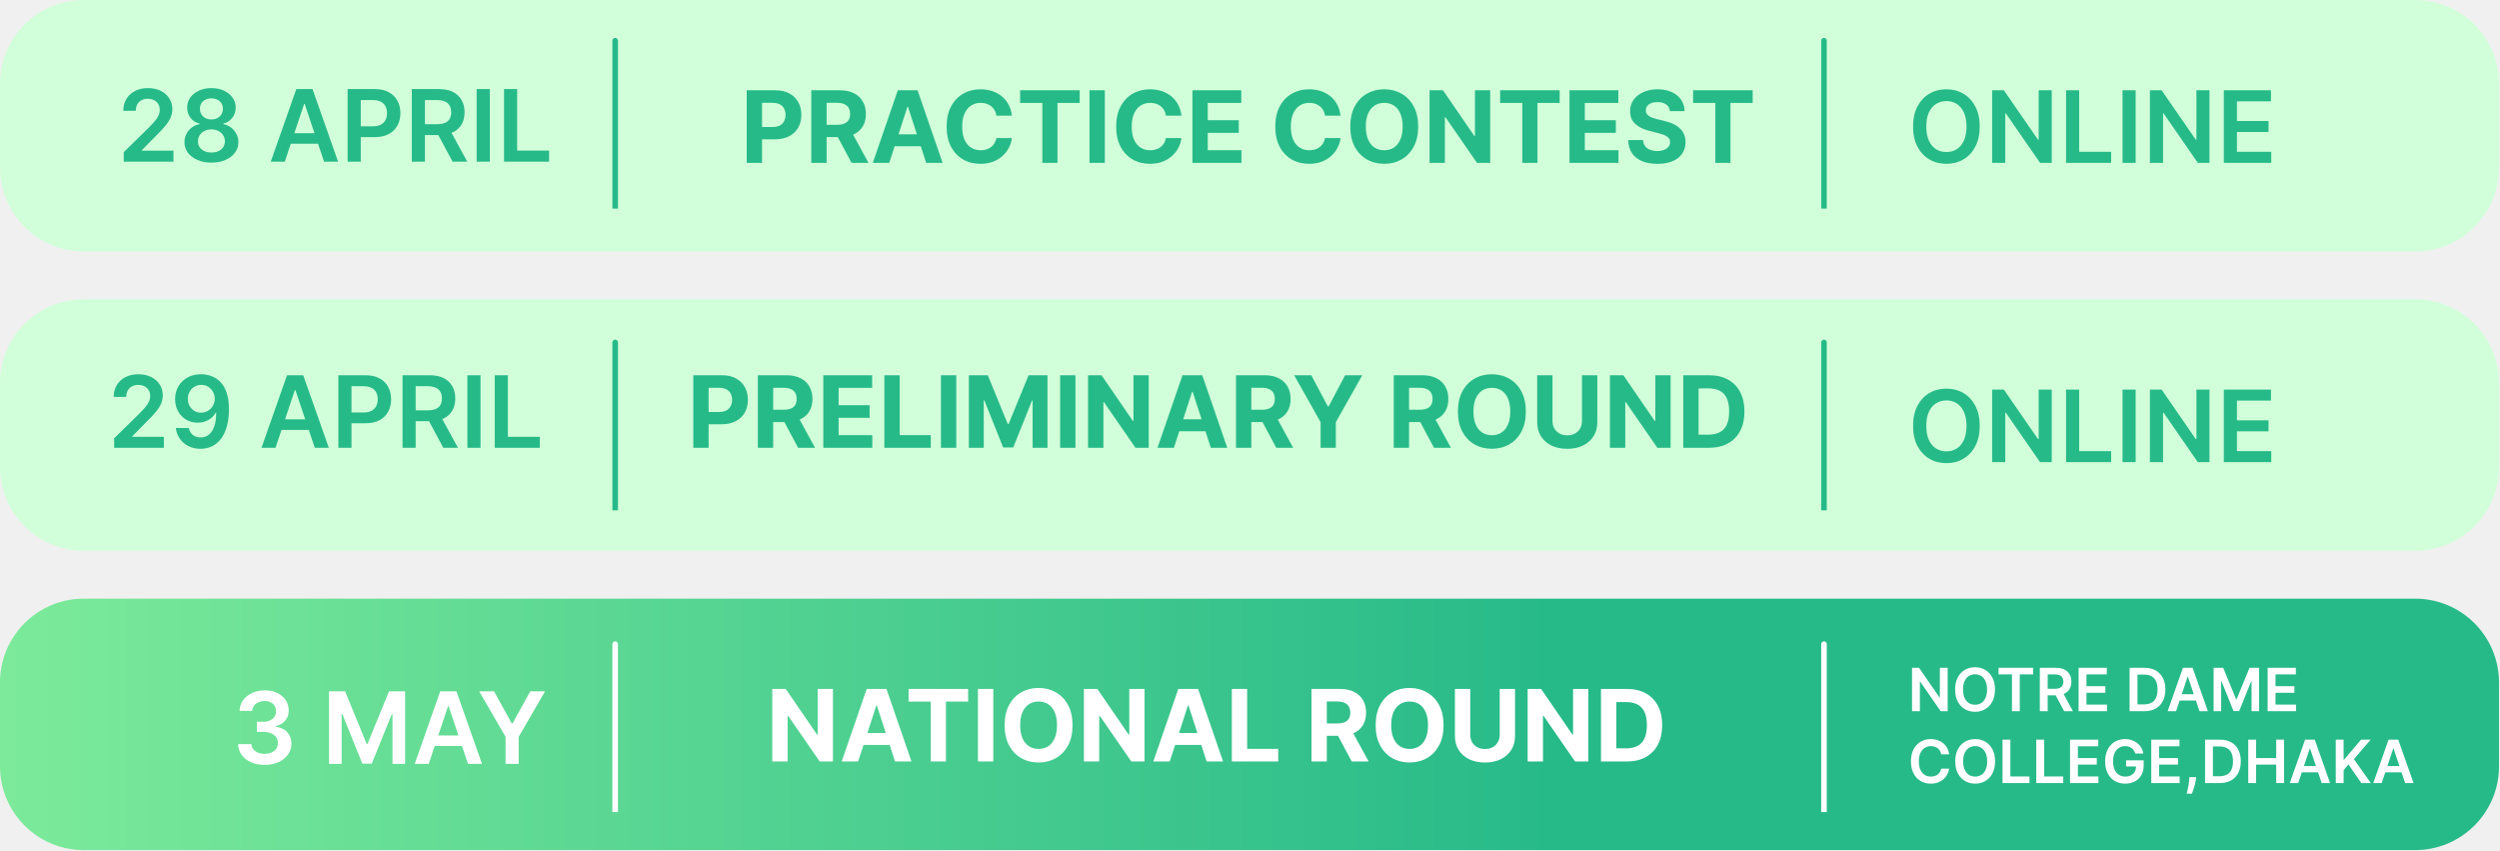
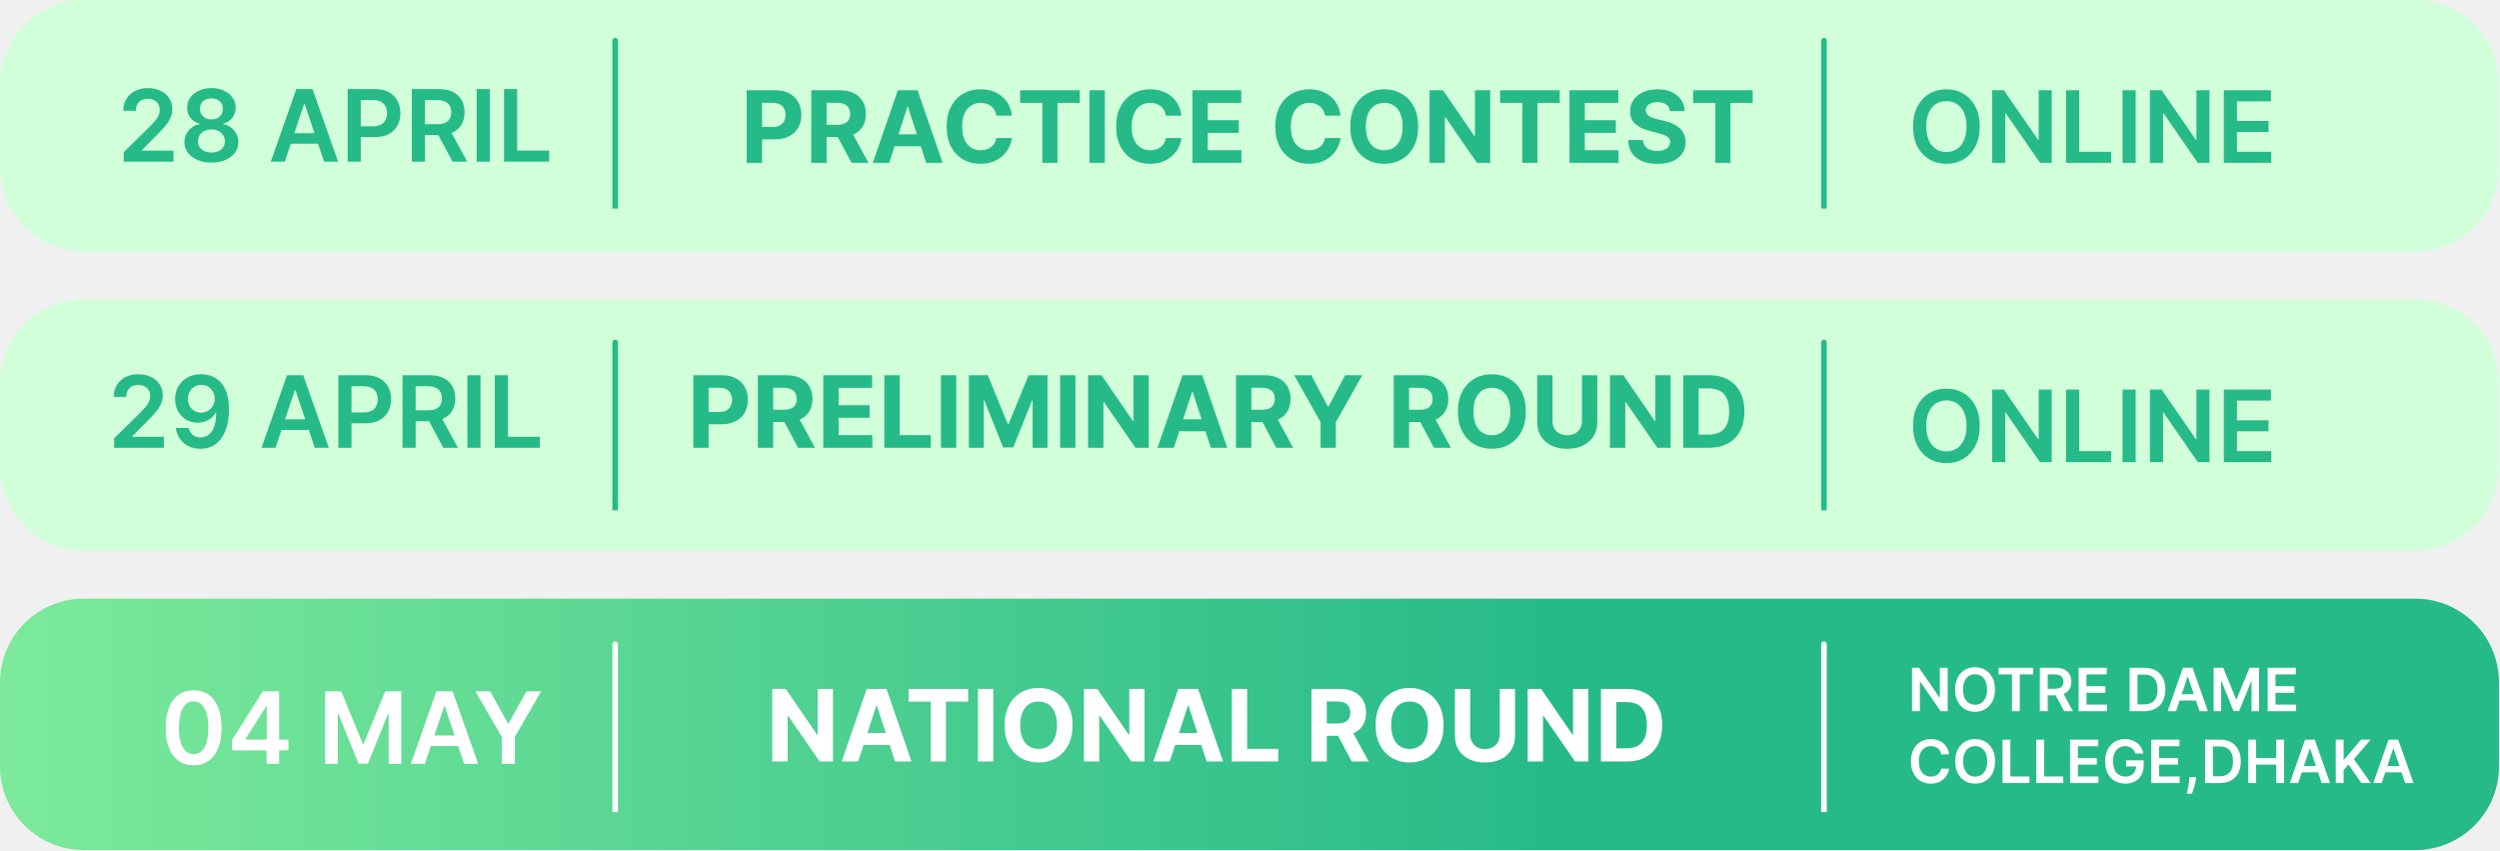
<svg xmlns="http://www.w3.org/2000/svg" width="1044" height="355" viewBox="0 0 1044 355" fill="none">
  <rect width="1044" height="105" rx="35.014" fill="#D1FFD9" />
  <path d="M311.954 68V37.703H323.908C326.206 37.703 328.163 38.142 329.781 39.019C331.398 39.887 332.631 41.095 333.479 42.644C334.337 44.182 334.766 45.958 334.766 47.969C334.766 49.981 334.332 51.757 333.464 53.295C332.596 54.834 331.339 56.032 329.692 56.89C328.055 57.748 326.072 58.177 323.745 58.177H316.126V53.044H322.709C323.942 53.044 324.958 52.832 325.757 52.408C326.565 51.974 327.167 51.377 327.562 50.617C327.966 49.848 328.168 48.966 328.168 47.969C328.168 46.964 327.966 46.086 327.562 45.336C327.167 44.577 326.565 43.99 325.757 43.576C324.948 43.152 323.922 42.94 322.68 42.94H318.36V68H311.954ZM338.927 68V37.703H350.88C353.168 37.703 355.121 38.112 356.738 38.931C358.366 39.739 359.603 40.888 360.451 42.377C361.309 43.857 361.738 45.598 361.738 47.6C361.738 49.612 361.305 51.342 360.437 52.792C359.569 54.232 358.311 55.337 356.664 56.106C355.027 56.875 353.045 57.26 350.717 57.26H342.714V52.112H349.682C350.905 52.112 351.92 51.944 352.729 51.609C353.538 51.273 354.14 50.77 354.534 50.1C354.938 49.429 355.141 48.596 355.141 47.6C355.141 46.594 354.938 45.745 354.534 45.055C354.14 44.365 353.533 43.842 352.714 43.487C351.906 43.122 350.885 42.94 349.652 42.94H345.332V68H338.927ZM355.288 54.212L362.818 68H355.747L348.38 54.212H355.288ZM371.487 68H364.623L375.082 37.703H383.337L393.781 68H386.917L379.328 44.626H379.091L371.487 68ZM371.058 56.091H387.272V61.091H371.058V56.091ZM422.736 48.31H416.257C416.138 47.471 415.897 46.727 415.532 46.076C415.167 45.415 414.698 44.853 414.126 44.389C413.554 43.926 412.893 43.571 412.144 43.324C411.404 43.078 410.6 42.955 409.733 42.955C408.164 42.955 406.799 43.344 405.635 44.123C404.471 44.892 403.569 46.017 402.928 47.496C402.286 48.966 401.966 50.751 401.966 52.851C401.966 55.011 402.286 56.826 402.928 58.295C403.578 59.765 404.486 60.874 405.65 61.624C406.813 62.373 408.16 62.748 409.688 62.748C410.546 62.748 411.34 62.635 412.07 62.408C412.81 62.181 413.466 61.851 414.038 61.417C414.61 60.973 415.083 60.435 415.458 59.804C415.842 59.173 416.109 58.453 416.257 57.645L422.736 57.674C422.568 59.065 422.149 60.406 421.479 61.698C420.818 62.98 419.925 64.129 418.801 65.145C417.687 66.151 416.355 66.95 414.807 67.541C413.268 68.123 411.528 68.414 409.585 68.414C406.882 68.414 404.466 67.803 402.336 66.58C400.215 65.357 398.539 63.587 397.306 61.269C396.083 58.951 395.472 56.145 395.472 52.851C395.472 49.547 396.093 46.737 397.336 44.419C398.578 42.101 400.265 40.336 402.395 39.123C404.525 37.9 406.922 37.288 409.585 37.288C411.34 37.288 412.967 37.535 414.467 38.028C415.975 38.521 417.312 39.241 418.476 40.188C419.639 41.125 420.586 42.274 421.316 43.635C422.056 44.996 422.529 46.554 422.736 48.31ZM426.176 42.984V37.703H451.058V42.984H441.783V68H435.451V42.984H426.176ZM461.562 37.703V68H455.156V37.703H461.562ZM493.564 48.31H487.085C486.966 47.471 486.725 46.727 486.36 46.076C485.995 45.415 485.526 44.853 484.954 44.389C484.382 43.926 483.721 43.571 482.972 43.324C482.232 43.078 481.428 42.955 480.561 42.955C478.992 42.955 477.627 43.344 476.463 44.123C475.299 44.892 474.397 46.017 473.756 47.496C473.114 48.966 472.794 50.751 472.794 52.851C472.794 55.011 473.114 56.826 473.756 58.295C474.406 59.765 475.314 60.874 476.478 61.624C477.641 62.373 478.988 62.748 480.516 62.748C481.374 62.748 482.168 62.635 482.898 62.408C483.638 62.181 484.294 61.851 484.866 61.417C485.438 60.973 485.911 60.435 486.286 59.804C486.67 59.173 486.937 58.453 487.085 57.645L493.564 57.674C493.396 59.065 492.977 60.406 492.307 61.698C491.646 62.98 490.753 64.129 489.629 65.145C488.515 66.151 487.183 66.95 485.635 67.541C484.096 68.123 482.356 68.414 480.413 68.414C477.71 68.414 475.294 67.803 473.164 66.58C471.043 65.357 469.367 63.587 468.134 61.269C466.911 58.951 466.3 56.145 466.3 52.851C466.3 49.547 466.921 46.737 468.164 44.419C469.406 42.101 471.093 40.336 473.223 39.123C475.353 37.9 477.75 37.288 480.413 37.288C482.168 37.288 483.795 37.535 485.295 38.028C486.803 38.521 488.14 39.241 489.304 40.188C490.467 41.125 491.414 42.274 492.144 43.635C492.884 44.996 493.357 46.554 493.564 48.31ZM498.158 68V37.703H518.573V42.984H504.563V50.203H517.522V55.485H504.563V62.719H518.632V68H498.158ZM560.039 48.31H553.56C553.441 47.471 553.2 46.727 552.835 46.076C552.47 45.415 552.001 44.853 551.429 44.389C550.857 43.926 550.196 43.571 549.447 43.324C548.707 43.078 547.903 42.955 547.036 42.955C545.467 42.955 544.102 43.344 542.938 44.123C541.774 44.892 540.872 46.017 540.231 47.496C539.589 48.966 539.269 50.751 539.269 52.851C539.269 55.011 539.589 56.826 540.231 58.295C540.881 59.765 541.789 60.874 542.953 61.624C544.116 62.373 545.463 62.748 546.991 62.748C547.849 62.748 548.643 62.635 549.373 62.408C550.113 62.181 550.768 61.851 551.341 61.417C551.913 60.973 552.386 60.435 552.761 59.804C553.145 59.173 553.412 58.453 553.56 57.645L560.039 57.674C559.871 59.065 559.452 60.406 558.782 61.698C558.121 62.98 557.228 64.129 556.104 65.145C554.99 66.151 553.658 66.95 552.11 67.541C550.571 68.123 548.831 68.414 546.888 68.414C544.185 68.414 541.769 67.803 539.639 66.58C537.518 65.357 535.842 63.587 534.609 61.269C533.386 58.951 532.775 56.145 532.775 52.851C532.775 49.547 533.396 46.737 534.639 44.419C535.881 42.101 537.568 40.336 539.698 39.123C541.828 37.9 544.225 37.288 546.888 37.288C548.643 37.288 550.27 37.535 551.77 38.028C553.278 38.521 554.615 39.241 555.779 40.188C556.942 41.125 557.889 42.274 558.619 43.635C559.359 44.996 559.832 46.554 560.039 48.31ZM592.474 52.851C592.474 56.155 591.848 58.966 590.595 61.284C589.353 63.601 587.656 65.372 585.506 66.595C583.366 67.808 580.96 68.414 578.287 68.414C575.595 68.414 573.178 67.803 571.038 66.58C568.898 65.357 567.207 63.587 565.964 61.269C564.721 58.951 564.1 56.145 564.1 52.851C564.1 49.547 564.721 46.737 565.964 44.419C567.207 42.101 568.898 40.336 571.038 39.123C573.178 37.9 575.595 37.288 578.287 37.288C580.96 37.288 583.366 37.9 585.506 39.123C587.656 40.336 589.353 42.101 590.595 44.419C591.848 46.737 592.474 49.547 592.474 52.851ZM585.98 52.851C585.98 50.711 585.659 48.906 585.018 47.437C584.387 45.967 583.494 44.853 582.34 44.094C581.187 43.334 579.835 42.955 578.287 42.955C576.739 42.955 575.387 43.334 574.234 44.094C573.08 44.853 572.182 45.967 571.541 47.437C570.91 48.906 570.594 50.711 570.594 52.851C570.594 54.992 570.91 56.796 571.541 58.266C572.182 59.735 573.08 60.85 574.234 61.609C575.387 62.369 576.739 62.748 578.287 62.748C579.835 62.748 581.187 62.369 582.34 61.609C583.494 60.85 584.387 59.735 585.018 58.266C585.659 56.796 585.98 54.992 585.98 52.851ZM622.561 37.703V68H617.028L603.847 48.931H603.625V68H597.219V37.703H602.841L615.918 56.757H616.185V37.703H622.561ZM626.699 42.984V37.703H651.582V42.984H642.306V68H635.975V42.984H626.699ZM655.68 68V37.703H676.095V42.984H662.085V50.203H675.045V55.485H662.085V62.719H676.154V68H655.68ZM697.623 46.416C697.505 45.223 696.997 44.296 696.099 43.635C695.202 42.974 693.984 42.644 692.445 42.644C691.4 42.644 690.517 42.792 689.797 43.088C689.077 43.374 688.525 43.773 688.141 44.286C687.766 44.799 687.578 45.381 687.578 46.032C687.559 46.574 687.672 47.047 687.919 47.452C688.175 47.856 688.525 48.206 688.969 48.502C689.413 48.788 689.926 49.04 690.508 49.257C691.089 49.464 691.711 49.641 692.372 49.789L695.094 50.44C696.415 50.736 697.628 51.13 698.733 51.623C699.837 52.117 700.794 52.723 701.603 53.443C702.411 54.163 703.038 55.011 703.481 55.988C703.935 56.964 704.167 58.083 704.177 59.346C704.167 61.2 703.694 62.807 702.757 64.168C701.83 65.52 700.488 66.57 698.733 67.32C696.987 68.059 694.881 68.429 692.416 68.429C689.97 68.429 687.84 68.054 686.025 67.305C684.22 66.555 682.81 65.446 681.794 63.976C680.788 62.497 680.26 60.667 680.211 58.488H686.41C686.479 59.504 686.77 60.352 687.283 61.032C687.805 61.703 688.501 62.211 689.368 62.556C690.246 62.891 691.237 63.059 692.342 63.059C693.427 63.059 694.369 62.901 695.167 62.586C695.976 62.27 696.602 61.831 697.046 61.269C697.49 60.707 697.712 60.061 697.712 59.331C697.712 58.651 697.51 58.078 697.105 57.615C696.711 57.151 696.129 56.757 695.36 56.431C694.6 56.106 693.668 55.81 692.564 55.544L689.265 54.715C686.71 54.094 684.694 53.123 683.214 51.801C681.735 50.48 681 48.699 681.01 46.461C681 44.626 681.488 43.023 682.475 41.653C683.471 40.282 684.837 39.212 686.572 38.442C688.308 37.673 690.281 37.288 692.49 37.288C694.738 37.288 696.701 37.673 698.378 38.442C700.064 39.212 701.376 40.282 702.313 41.653C703.25 43.023 703.733 44.611 703.763 46.416H697.623ZM707.332 42.984V37.703H732.214V42.984H722.939V68H716.607V42.984H707.332Z" fill="url(#paint0_linear_8_11)" />
  <path d="M827.061 52.851C827.061 56.116 826.449 58.912 825.226 61.239C824.013 63.557 822.356 65.332 820.256 66.565C818.165 67.798 815.793 68.414 813.14 68.414C810.487 68.414 808.11 67.798 806.009 66.565C803.918 65.322 802.262 63.542 801.039 61.224C799.826 58.897 799.219 56.106 799.219 52.851C799.219 49.587 799.826 46.796 801.039 44.478C802.262 42.151 803.918 40.37 806.009 39.138C808.11 37.905 810.487 37.288 813.14 37.288C815.793 37.288 818.165 37.905 820.256 39.138C822.356 40.37 824.013 42.151 825.226 44.478C826.449 46.796 827.061 49.587 827.061 52.851ZM821.543 52.851C821.543 50.553 821.183 48.615 820.463 47.038C819.753 45.45 818.766 44.251 817.504 43.443C816.242 42.624 814.787 42.215 813.14 42.215C811.493 42.215 810.038 42.624 808.776 43.443C807.513 44.251 806.522 45.45 805.802 47.038C805.092 48.615 804.737 50.553 804.737 52.851C804.737 55.149 805.092 57.092 805.802 58.68C806.522 60.258 807.513 61.456 808.776 62.275C810.038 63.084 811.493 63.488 813.14 63.488C814.787 63.488 816.242 63.084 817.504 62.275C818.766 61.456 819.753 60.258 820.463 58.68C821.183 57.092 821.543 55.149 821.543 52.851ZM857.147 37.703V68H852.265L837.989 47.363H837.738V68H832.249V37.703H837.161L851.422 58.355H851.688V37.703H857.147ZM863.127 68V37.703H868.616V63.399H881.96V68H863.127ZM892.212 37.703V68H886.723V37.703H892.212ZM923.052 37.703V68H918.171L903.895 47.363H903.643V68H898.155V37.703H903.066L917.327 58.355H917.594V37.703H923.052ZM929.033 68V37.703H948.738V42.303H934.521V50.529H947.717V55.13H934.521V63.399H948.856V68H929.033Z" fill="url(#paint1_linear_8_11)" />
  <path d="M51.692 67.504V63.54L62.211 53.229C63.217 52.213 64.055 51.31 64.726 50.521C65.396 49.732 65.899 48.968 66.234 48.228C66.57 47.489 66.737 46.7 66.737 45.861C66.737 44.905 66.52 44.086 66.087 43.406C65.653 42.715 65.056 42.183 64.297 41.808C63.537 41.433 62.674 41.246 61.708 41.246C60.712 41.246 59.839 41.453 59.089 41.867C58.34 42.272 57.758 42.848 57.344 43.598C56.939 44.347 56.737 45.24 56.737 46.276H51.515C51.515 44.352 51.954 42.681 52.831 41.261C53.709 39.84 54.917 38.741 56.456 37.962C58.004 37.182 59.78 36.793 61.782 36.793C63.813 36.793 65.598 37.173 67.137 37.932C68.675 38.691 69.869 39.732 70.717 41.053C71.575 42.375 72.004 43.884 72.004 45.58C72.004 46.715 71.787 47.829 71.353 48.924C70.919 50.018 70.155 51.231 69.06 52.563C67.975 53.894 66.451 55.507 64.489 57.4L59.267 62.711V62.918H72.463V67.504H51.692ZM88.336 67.919C86.137 67.919 84.184 67.549 82.478 66.809C80.782 66.069 79.45 65.058 78.484 63.776C77.527 62.484 77.054 61.02 77.063 59.383C77.054 58.111 77.33 56.942 77.892 55.877C78.454 54.812 79.213 53.924 80.17 53.214C81.137 52.494 82.212 52.035 83.395 51.838V51.631C81.837 51.286 80.574 50.492 79.608 49.249C78.651 47.997 78.178 46.552 78.188 44.915C78.178 43.356 78.612 41.966 79.49 40.743C80.367 39.52 81.57 38.558 83.099 37.858C84.628 37.148 86.374 36.793 88.336 36.793C90.279 36.793 92.01 37.148 93.529 37.858C95.057 38.558 96.261 39.52 97.138 40.743C98.026 41.966 98.47 43.356 98.47 44.915C98.47 46.552 97.982 47.997 97.005 49.249C96.039 50.492 94.791 51.286 93.262 51.631V51.838C94.446 52.035 95.511 52.494 96.458 53.214C97.415 53.924 98.174 54.812 98.736 55.877C99.308 56.942 99.594 58.111 99.594 59.383C99.594 61.02 99.111 62.484 98.144 63.776C97.178 65.058 95.846 66.069 94.15 66.809C92.464 67.549 90.526 67.919 88.336 67.919ZM88.336 63.688C89.47 63.688 90.457 63.495 91.295 63.111C92.133 62.716 92.784 62.164 93.248 61.454C93.711 60.744 93.948 59.925 93.958 58.998C93.948 58.032 93.696 57.178 93.203 56.439C92.72 55.689 92.054 55.102 91.206 54.678C90.368 54.254 89.411 54.042 88.336 54.042C87.251 54.042 86.285 54.254 85.437 54.678C84.588 55.102 83.918 55.689 83.425 56.439C82.941 57.178 82.705 58.032 82.715 58.998C82.705 59.925 82.932 60.744 83.395 61.454C83.859 62.154 84.51 62.701 85.348 63.096C86.196 63.49 87.192 63.688 88.336 63.688ZM88.336 49.885C89.263 49.885 90.082 49.698 90.792 49.323C91.512 48.948 92.079 48.426 92.493 47.755C92.907 47.084 93.119 46.31 93.129 45.432C93.119 44.565 92.912 43.805 92.508 43.154C92.104 42.493 91.541 41.986 90.822 41.63C90.102 41.266 89.273 41.083 88.336 41.083C87.379 41.083 86.536 41.266 85.806 41.63C85.087 41.986 84.524 42.493 84.12 43.154C83.725 43.805 83.533 44.565 83.543 45.432C83.533 46.31 83.73 47.084 84.135 47.755C84.549 48.416 85.116 48.938 85.836 49.323C86.566 49.698 87.399 49.885 88.336 49.885ZM118.977 67.504H113.119L123.785 37.207H130.561L141.242 67.504H135.383L127.291 43.42H127.055L118.977 67.504ZM119.17 55.625H135.147V60.034H119.17V55.625ZM145.232 67.504V37.207H156.594C158.921 37.207 160.874 37.641 162.452 38.509C164.04 39.377 165.238 40.57 166.047 42.089C166.865 43.598 167.275 45.314 167.275 47.237C167.275 49.18 166.865 50.906 166.047 52.415C165.228 53.924 164.02 55.112 162.422 55.98C160.825 56.838 158.857 57.267 156.52 57.267H148.99V52.755H155.78C157.141 52.755 158.256 52.519 159.123 52.045C159.991 51.572 160.632 50.921 161.047 50.092C161.471 49.264 161.683 48.312 161.683 47.237C161.683 46.162 161.471 45.215 161.047 44.397C160.632 43.578 159.986 42.942 159.109 42.488C158.241 42.025 157.121 41.793 155.751 41.793H150.721V67.504H145.232ZM172.042 67.504V37.207H183.403C185.731 37.207 187.684 37.611 189.262 38.42C190.85 39.229 192.048 40.363 192.857 41.823C193.675 43.273 194.084 44.964 194.084 46.897C194.084 48.84 193.67 50.526 192.842 51.956C192.023 53.377 190.815 54.476 189.217 55.255C187.62 56.025 185.657 56.409 183.329 56.409H175.237V51.853H182.59C183.951 51.853 185.065 51.665 185.933 51.291C186.801 50.906 187.442 50.349 187.856 49.619C188.28 48.879 188.492 47.972 188.492 46.897C188.492 45.822 188.28 44.905 187.856 44.145C187.432 43.376 186.786 42.794 185.918 42.4C185.05 41.995 183.931 41.793 182.56 41.793H177.53V67.504H172.042ZM187.694 53.776L195.194 67.504H189.069L181.702 53.776H187.694ZM204.625 37.207V67.504H199.136V37.207H204.625ZM210.568 67.504V37.207H216.057V62.904H229.4V67.504H210.568Z" fill="#27BA89" />
  <path d="M258.167 17C258.167 16.355 257.645 15.833 257 15.833C256.355 15.833 255.833 16.355 255.833 17H258.167ZM255.833 17V87.116H258.167V17H255.833Z" fill="#27BA89" />
  <path d="M763.167 17C763.167 16.355 762.645 15.833 762 15.833C761.355 15.833 760.833 16.355 760.833 17H763.167ZM760.833 17V87.116H763.167V17H760.833Z" fill="#27BA89" />
  <rect y="250" width="1044" height="105" rx="35.014" fill="url(#paint2_linear_8_11)" />
  <path d="M347.975 287.703V318H342.442L329.261 298.931H329.039V318H322.633V287.703H328.255L341.332 306.757H341.599V287.703H347.975ZM358.489 318H351.625L362.084 287.703H370.339L380.783 318H373.919L366.33 294.626H366.093L358.489 318ZM358.06 306.091H374.274V311.091H358.06V306.091ZM379.574 292.984V287.703H404.457V292.984H395.181V318H388.849V292.984H379.574ZM414.96 287.703V318H408.554V287.703H414.96ZM448.072 302.851C448.072 306.155 447.446 308.966 446.193 311.284C444.95 313.601 443.254 315.372 441.104 316.595C438.964 317.808 436.557 318.414 433.885 318.414C431.192 318.414 428.776 317.803 426.636 316.58C424.496 315.357 422.804 313.587 421.562 311.269C420.319 308.951 419.698 306.145 419.698 302.851C419.698 299.547 420.319 296.737 421.562 294.419C422.804 292.101 424.496 290.336 426.636 289.123C428.776 287.9 431.192 287.289 433.885 287.289C436.557 287.289 438.964 287.9 441.104 289.123C443.254 290.336 444.95 292.101 446.193 294.419C447.446 296.737 448.072 299.547 448.072 302.851ZM441.577 302.851C441.577 300.711 441.257 298.906 440.616 297.437C439.985 295.967 439.092 294.853 437.938 294.094C436.784 293.334 435.433 292.954 433.885 292.954C432.336 292.954 430.985 293.334 429.831 294.094C428.677 294.853 427.78 295.967 427.139 297.437C426.508 298.906 426.192 300.711 426.192 302.851C426.192 304.992 426.508 306.796 427.139 308.266C427.78 309.735 428.677 310.85 429.831 311.609C430.985 312.369 432.336 312.748 433.885 312.748C435.433 312.748 436.784 312.369 437.938 311.609C439.092 310.85 439.985 309.735 440.616 308.266C441.257 306.796 441.577 304.992 441.577 302.851ZM478.158 287.703V318H472.625L459.444 298.931H459.222V318H452.817V287.703H458.438L471.516 306.757H471.782V287.703H478.158ZM488.673 318H481.809L492.268 287.703H500.522L510.967 318H504.103L496.513 294.626H496.277L488.673 318ZM488.244 306.091H504.458V311.091H488.244V306.091ZM514.613 318V287.703H521.019V312.719H534.008V318H514.613ZM547.892 318V287.703H559.845C562.133 287.703 564.086 288.112 565.703 288.931C567.33 289.739 568.568 290.888 569.416 292.378C570.274 293.857 570.703 295.598 570.703 297.6C570.703 299.612 570.269 301.342 569.401 302.792C568.534 304.232 567.276 305.337 565.629 306.106C563.992 306.875 562.01 307.26 559.682 307.26H551.679V302.112H558.646C559.869 302.112 560.885 301.944 561.694 301.609C562.503 301.273 563.104 300.77 563.499 300.1C563.903 299.429 564.105 298.596 564.105 297.6C564.105 296.594 563.903 295.746 563.499 295.055C563.104 294.365 562.498 293.842 561.679 293.487C560.87 293.122 559.85 292.94 558.617 292.94H554.297V318H547.892ZM564.253 304.212L571.783 318H564.712L557.345 304.212H564.253ZM603.072 302.851C603.072 306.155 602.445 308.966 601.193 311.284C599.95 313.601 598.254 315.372 596.104 316.595C593.964 317.808 591.557 318.414 588.885 318.414C586.192 318.414 583.776 317.803 581.636 316.58C579.496 315.357 577.804 313.587 576.561 311.269C575.319 308.951 574.698 306.145 574.698 302.851C574.698 299.547 575.319 296.737 576.561 294.419C577.804 292.101 579.496 290.336 581.636 289.123C583.776 287.9 586.192 287.289 588.885 287.289C591.557 287.289 593.964 287.9 596.104 289.123C598.254 290.336 599.95 292.101 601.193 294.419C602.445 296.737 603.072 299.547 603.072 302.851ZM596.577 302.851C596.577 300.711 596.257 298.906 595.616 297.437C594.984 295.967 594.092 294.853 592.938 294.094C591.784 293.334 590.433 292.954 588.885 292.954C587.336 292.954 585.985 293.334 584.831 294.094C583.677 294.853 582.78 295.967 582.139 297.437C581.507 298.906 581.192 300.711 581.192 302.851C581.192 304.992 581.507 306.796 582.139 308.266C582.78 309.735 583.677 310.85 584.831 311.609C585.985 312.369 587.336 312.748 588.885 312.748C590.433 312.748 591.784 312.369 592.938 311.609C594.092 310.85 594.984 309.735 595.616 308.266C596.257 306.796 596.577 304.992 596.577 302.851ZM626.531 287.703H632.936V307.378C632.936 309.587 632.409 311.52 631.353 313.177C630.308 314.834 628.843 316.126 626.96 317.053C625.076 317.97 622.881 318.429 620.376 318.429C617.862 318.429 615.662 317.97 613.778 317.053C611.895 316.126 610.43 314.834 609.385 313.177C608.339 311.52 607.817 309.587 607.817 307.378V287.703H614.222V306.831C614.222 307.985 614.474 309.01 614.977 309.908C615.49 310.805 616.21 311.511 617.137 312.023C618.064 312.536 619.144 312.793 620.376 312.793C621.619 312.793 622.699 312.536 623.616 312.023C624.543 311.511 625.258 310.805 625.761 309.908C626.274 309.01 626.531 307.985 626.531 306.831V287.703ZM663.548 287.703V318H658.015L644.834 298.931H644.612V318H638.206V287.703H643.828L656.905 306.757H657.172V287.703H663.548ZM679.58 318H668.84V287.703H679.669C682.717 287.703 685.34 288.309 687.539 289.522C689.739 290.726 691.43 292.456 692.613 294.715C693.807 296.973 694.404 299.676 694.404 302.822C694.404 305.978 693.807 308.69 692.613 310.958C691.43 313.227 689.729 314.967 687.51 316.18C685.301 317.393 682.657 318 679.58 318ZM675.246 312.512H679.314C681.208 312.512 682.8 312.176 684.092 311.506C685.394 310.825 686.371 309.775 687.022 308.355C687.682 306.925 688.013 305.08 688.013 302.822C688.013 300.583 687.682 298.754 687.022 297.333C686.371 295.913 685.399 294.868 684.107 294.197C682.815 293.526 681.222 293.191 679.329 293.191H675.246V312.512Z" fill="url(#paint3_linear_8_11)" />
  <path d="M813.672 278.886V297H810.753L802.218 284.662H802.068V297H798.787V278.886H801.723L810.249 291.233H810.408V278.886H813.672ZM833.433 287.943C833.433 289.895 833.067 291.567 832.336 292.958C831.611 294.344 830.62 295.405 829.364 296.142C828.114 296.879 826.696 297.248 825.11 297.248C823.524 297.248 822.103 296.879 820.847 296.142C819.597 295.399 818.606 294.335 817.875 292.949C817.15 291.558 816.787 289.889 816.787 287.943C816.787 285.992 817.15 284.323 817.875 282.937C818.606 281.546 819.597 280.481 820.847 279.744C822.103 279.007 823.524 278.639 825.11 278.639C826.696 278.639 828.114 279.007 829.364 279.744C830.62 280.481 831.611 281.546 832.336 282.937C833.067 284.323 833.433 285.992 833.433 287.943ZM830.134 287.943C830.134 286.569 829.919 285.411 829.488 284.467C829.064 283.518 828.474 282.802 827.719 282.318C826.964 281.829 826.095 281.584 825.11 281.584C824.125 281.584 823.256 281.829 822.501 282.318C821.746 282.802 821.154 283.518 820.723 284.467C820.299 285.411 820.086 286.569 820.086 287.943C820.086 289.317 820.299 290.479 820.723 291.428C821.154 292.371 821.746 293.088 822.501 293.577C823.256 294.061 824.125 294.302 825.11 294.302C826.095 294.302 826.964 294.061 827.719 293.577C828.474 293.088 829.064 292.371 829.488 291.428C829.919 290.479 830.134 289.317 830.134 287.943ZM834.936 281.637V278.886H849.388V281.637H843.79V297H840.535V281.637H834.936ZM852.174 297V278.886H858.967C860.358 278.886 861.526 279.128 862.469 279.612C863.419 280.095 864.135 280.773 864.618 281.646C865.108 282.513 865.353 283.524 865.353 284.68C865.353 285.841 865.105 286.849 864.61 287.704C864.12 288.553 863.398 289.211 862.443 289.677C861.488 290.137 860.314 290.367 858.923 290.367H854.085V287.643H858.48C859.294 287.643 859.96 287.53 860.479 287.306C860.998 287.076 861.381 286.743 861.629 286.307C861.883 285.865 862.009 285.322 862.009 284.68C862.009 284.037 861.883 283.489 861.629 283.035C861.375 282.575 860.989 282.227 860.47 281.991C859.952 281.749 859.282 281.628 858.463 281.628H855.456V297H852.174ZM861.532 288.792L866.016 297H862.354L857.95 288.792H861.532ZM868.373 297V278.886H880.154V281.637H871.654V286.555H879.544V289.305H871.654V294.249H880.225V297H868.373ZM895.817 297H889.679V278.886H895.941C897.74 278.886 899.285 279.249 900.576 279.974C901.873 280.694 902.869 281.728 903.565 283.079C904.261 284.429 904.609 286.045 904.609 287.926C904.609 289.812 904.258 291.434 903.556 292.79C902.861 294.146 901.855 295.187 900.54 295.912C899.231 296.637 897.657 297 895.817 297ZM892.961 294.161H895.658C896.92 294.161 897.973 293.931 898.816 293.471C899.659 293.005 900.293 292.312 900.717 291.393C901.142 290.467 901.354 289.311 901.354 287.926C901.354 286.54 901.142 285.39 900.717 284.476C900.293 283.556 899.665 282.869 898.833 282.415C898.008 281.955 896.982 281.726 895.756 281.726H892.961V294.161ZM909.08 297H905.577L911.954 278.886H916.005L922.391 297H918.888L914.05 282.601H913.909L909.08 297ZM909.195 289.898H918.747V292.534H909.195V289.898ZM924.777 278.886H928.792L934.169 292.012H934.382L939.759 278.886H943.775V297H940.626V284.556H940.458L935.452 296.947H933.099L928.093 284.529H927.925V297H924.777V278.886ZM947.348 297V278.886H959.129V281.637H950.629V286.555H958.518V289.305H950.629V294.249H959.199V297H947.348ZM814.291 314.998H810.983C810.889 314.456 810.715 313.975 810.461 313.556C810.208 313.132 809.892 312.772 809.515 312.477C809.138 312.183 808.707 311.961 808.224 311.814C807.746 311.661 807.23 311.584 806.676 311.584C805.691 311.584 804.819 311.832 804.058 312.327C803.297 312.816 802.702 313.536 802.271 314.485C801.841 315.428 801.626 316.581 801.626 317.943C801.626 319.329 801.841 320.496 802.271 321.446C802.708 322.389 803.303 323.103 804.058 323.586C804.819 324.064 805.688 324.302 806.667 324.302C807.21 324.302 807.717 324.232 808.188 324.09C808.666 323.943 809.093 323.728 809.471 323.445C809.854 323.161 810.175 322.814 810.435 322.401C810.7 321.988 810.883 321.516 810.983 320.986L814.291 321.003C814.167 321.864 813.899 322.672 813.486 323.427C813.079 324.182 812.546 324.848 811.885 325.426C811.225 325.998 810.452 326.446 809.568 326.77C808.684 327.088 807.702 327.248 806.623 327.248C805.031 327.248 803.61 326.879 802.36 326.142C801.11 325.405 800.125 324.341 799.406 322.949C798.686 321.558 798.327 319.889 798.327 317.943C798.327 315.992 798.689 314.323 799.415 312.937C800.14 311.546 801.127 310.481 802.377 309.744C803.627 309.007 805.043 308.639 806.623 308.639C807.631 308.639 808.569 308.78 809.435 309.063C810.302 309.346 811.075 309.762 811.753 310.31C812.431 310.853 812.988 311.519 813.424 312.309C813.866 313.093 814.155 313.99 814.291 314.998ZM833.481 317.943C833.481 319.895 833.116 321.567 832.385 322.958C831.659 324.344 830.669 325.405 829.413 326.142C828.163 326.879 826.745 327.248 825.159 327.248C823.573 327.248 822.152 326.879 820.896 326.142C819.646 325.399 818.655 324.335 817.924 322.949C817.199 321.558 816.836 319.889 816.836 317.943C816.836 315.992 817.199 314.323 817.924 312.937C818.655 311.546 819.646 310.481 820.896 309.744C822.152 309.007 823.573 308.639 825.159 308.639C826.745 308.639 828.163 309.007 829.413 309.744C830.669 310.481 831.659 311.546 832.385 312.937C833.116 314.323 833.481 315.992 833.481 317.943ZM830.182 317.943C830.182 316.569 829.967 315.411 829.537 314.467C829.112 313.518 828.523 312.802 827.768 312.318C827.013 311.829 826.143 311.584 825.159 311.584C824.174 311.584 823.304 311.829 822.55 312.318C821.795 312.802 821.202 313.518 820.772 314.467C820.347 315.411 820.135 316.569 820.135 317.943C820.135 319.317 820.347 320.479 820.772 321.428C821.202 322.371 821.795 323.088 822.55 323.577C823.304 324.061 824.174 324.302 825.159 324.302C826.143 324.302 827.013 324.061 827.768 323.577C828.523 323.088 829.112 322.371 829.537 321.428C829.967 320.479 830.182 319.317 830.182 317.943ZM836.584 327V308.886H839.865V324.249H847.843V327H836.584ZM850.691 327V308.886H853.972V324.249H861.95V327H850.691ZM864.798 327V308.886H876.578V311.637H868.079V316.555H875.968V319.305H868.079V324.249H876.649V327H864.798ZM892.061 314.671C891.913 314.193 891.71 313.766 891.45 313.388C891.197 313.005 890.89 312.678 890.531 312.407C890.177 312.135 889.77 311.932 889.31 311.796C888.85 311.655 888.349 311.584 887.807 311.584C886.834 311.584 885.967 311.829 885.206 312.318C884.446 312.808 883.847 313.527 883.411 314.476C882.98 315.42 882.765 316.569 882.765 317.926C882.765 319.293 882.98 320.452 883.411 321.401C883.841 322.351 884.44 323.073 885.206 323.568C885.973 324.058 886.863 324.302 887.877 324.302C888.797 324.302 889.593 324.126 890.265 323.772C890.943 323.418 891.465 322.917 891.831 322.268C892.196 321.614 892.379 320.847 892.379 319.969L893.122 320.084H888.205V317.519H895.554V319.694C895.554 321.245 895.224 322.587 894.564 323.719C893.903 324.851 892.995 325.723 891.84 326.337C890.684 326.944 889.357 327.248 887.86 327.248C886.191 327.248 884.726 326.873 883.464 326.124C882.208 325.37 881.226 324.299 880.519 322.914C879.817 321.522 879.466 319.871 879.466 317.961C879.466 316.499 879.673 315.193 880.085 314.043C880.504 312.893 881.088 311.917 881.837 311.115C882.585 310.307 883.464 309.694 884.472 309.276C885.48 308.851 886.577 308.639 887.762 308.639C888.765 308.639 889.699 308.786 890.566 309.081C891.433 309.37 892.202 309.783 892.874 310.319C893.553 310.856 894.11 311.493 894.546 312.23C894.982 312.967 895.268 313.78 895.404 314.671H892.061ZM898.727 327V308.886H910.508V311.637H902.009V316.555H909.898V319.305H902.009V324.249H910.579V327H898.727ZM917.473 324.524L917.358 325.496C917.276 326.239 917.128 326.994 916.916 327.761C916.71 328.533 916.492 329.244 916.262 329.892C916.032 330.541 915.846 331.051 915.704 331.422H913.546C913.629 331.063 913.741 330.573 913.882 329.954C914.03 329.335 914.171 328.639 914.307 327.867C914.443 327.094 914.534 326.31 914.581 325.514L914.643 324.524H917.473ZM927.339 327H921.201V308.886H927.463C929.262 308.886 930.806 309.249 932.098 309.974C933.395 310.694 934.391 311.728 935.087 313.079C935.783 314.429 936.131 316.045 936.131 317.926C936.131 319.812 935.78 321.434 935.078 322.79C934.382 324.146 933.377 325.187 932.062 325.912C930.753 326.637 929.179 327 927.339 327ZM924.483 324.161H927.18C928.442 324.161 929.494 323.931 930.338 323.471C931.181 323.005 931.815 322.312 932.239 321.393C932.664 320.467 932.876 319.311 932.876 317.926C932.876 316.54 932.664 315.39 932.239 314.476C931.815 313.556 931.187 312.869 930.355 312.415C929.53 311.955 928.504 311.726 927.277 311.726H924.483V324.161ZM939.248 327V308.886H942.53V316.555H950.923V308.886H954.213V327H950.923V319.305H942.53V327H939.248ZM960.108 327H956.606L962.983 308.886H967.033L973.419 327H969.917L965.079 312.601H964.937L960.108 327ZM960.223 319.898H969.775V322.534H960.223V319.898ZM975.805 327V308.886H979.086V317.209H979.307L986.374 308.886H990.381L983.376 317.015L990.443 327H986.498L981.094 319.235L979.086 321.605V327H975.805ZM994.987 327H991.484L997.861 308.886H1001.91L1008.3 327H1004.8L999.957 312.601H999.816L994.987 327ZM995.101 319.898H1004.65V322.534H995.101V319.898Z" fill="white" />
-   <path d="M110.566 319.414C108.435 319.414 106.542 319.049 104.885 318.319C103.238 317.59 101.936 316.574 100.979 315.272C100.023 313.97 99.515 312.466 99.456 310.76H105.018C105.067 311.579 105.339 312.294 105.832 312.905C106.325 313.507 106.981 313.975 107.799 314.31C108.618 314.646 109.535 314.813 110.551 314.813C111.636 314.813 112.597 314.626 113.436 314.251C114.274 313.867 114.93 313.334 115.403 312.654C115.877 311.973 116.108 311.189 116.099 310.301C116.108 309.384 115.872 308.575 115.388 307.875C114.905 307.175 114.205 306.628 113.288 306.233C112.38 305.839 111.286 305.641 110.004 305.641H107.326V301.41H110.004C111.059 301.41 111.981 301.228 112.77 300.863C113.569 300.498 114.195 299.985 114.649 299.325C115.102 298.654 115.324 297.88 115.314 297.002C115.324 296.144 115.132 295.399 114.738 294.768C114.353 294.127 113.806 293.629 113.095 293.274C112.395 292.919 111.572 292.741 110.625 292.741C109.698 292.741 108.84 292.909 108.051 293.244C107.262 293.58 106.626 294.058 106.142 294.679C105.659 295.291 105.403 296.021 105.373 296.869H100.092C100.131 295.172 100.619 293.683 101.556 292.401C102.503 291.109 103.766 290.103 105.344 289.383C106.922 288.653 108.692 288.289 110.654 288.289C112.676 288.289 114.432 288.668 115.921 289.428C117.42 290.177 118.579 291.188 119.397 292.46C120.216 293.733 120.625 295.138 120.625 296.676C120.635 298.383 120.132 299.813 119.116 300.967C118.11 302.121 116.789 302.875 115.152 303.23V303.467C117.282 303.763 118.914 304.552 120.048 305.834C121.192 307.106 121.76 308.689 121.75 310.582C121.75 312.279 121.266 313.798 120.3 315.139C119.343 316.47 118.022 317.516 116.335 318.275C114.659 319.035 112.735 319.414 110.566 319.414ZM137.457 288.703H144.173L153.168 310.656H153.523L162.517 288.703H169.233V319H163.967V298.185H163.686L155.313 318.911H151.378L143.004 298.141H142.723V319H137.457V288.703ZM179.101 319H173.242L183.909 288.703H190.684L201.365 319H195.507L187.415 294.916H187.178L179.101 319ZM179.293 307.121H195.27V311.529H179.293V307.121ZM200.193 288.703H206.391L213.803 302.106H214.099L221.51 288.703H227.709L216.688 307.698V319H211.214V307.698L200.193 288.703Z" fill="white" />
+   <path d="M80.891 319.577C78.455 319.577 76.364 318.961 74.619 317.728C72.883 316.485 71.547 314.695 70.61 312.358C69.683 310.01 69.219 307.185 69.219 303.881C69.229 300.577 69.697 297.766 70.624 295.449C71.561 293.121 72.898 291.346 74.633 290.123C76.379 288.9 78.465 288.289 80.891 288.289C83.317 288.289 85.403 288.9 87.149 290.123C88.894 291.346 90.231 293.121 91.158 295.449C92.095 297.776 92.563 300.587 92.563 303.881C92.563 307.195 92.095 310.025 91.158 312.372C90.231 314.71 88.894 316.495 87.149 317.728C85.413 318.961 83.327 319.577 80.891 319.577ZM80.891 314.947C82.785 314.947 84.279 314.015 85.374 312.151C86.478 310.277 87.031 307.52 87.031 303.881C87.031 301.475 86.779 299.453 86.276 297.816C85.773 296.178 85.063 294.946 84.146 294.117C83.229 293.279 82.144 292.86 80.891 292.86C79.007 292.86 77.518 293.797 76.424 295.671C75.329 297.535 74.776 300.271 74.767 303.881C74.757 306.297 74.998 308.329 75.492 309.976C75.995 311.623 76.705 312.866 77.622 313.704C78.539 314.532 79.629 314.947 80.891 314.947ZM96.931 313.378V309.014L109.787 288.703H113.426V294.916H111.207L102.553 308.63V308.866H120.497V313.378H96.931ZM111.384 319V312.047L111.444 310.094V288.703H116.621V319H111.384ZM135.853 288.703H142.569L151.564 310.656H151.919L160.913 288.703H167.63V319H162.363V298.185H162.082L153.709 318.911H149.774L141.401 298.141H141.12V319H135.853V288.703ZM177.497 319H171.639L182.305 288.703H189.08L199.761 319H193.903L185.811 294.916H185.574L177.497 319ZM177.689 307.121H193.666V311.529H177.689V307.121ZM198.589 288.703H204.787L212.199 302.106H212.495L219.907 288.703H226.105L215.084 307.698V319H209.61V307.698L198.589 288.703Z" fill="white" />
  <path d="M258.167 269C258.167 268.355 257.645 267.833 257 267.833C256.355 267.833 255.833 268.355 255.833 269H258.167ZM255.833 269V339.116H258.167V269H255.833Z" fill="white" />
  <path d="M763.167 269C763.167 268.355 762.645 267.833 762 267.833C761.355 267.833 760.833 268.355 760.833 269H763.167ZM760.833 269V339.116H763.167V269H760.833Z" fill="white" />
  <rect y="125" width="1044" height="105" rx="35.014" fill="#D1FFD9" />
  <path d="M258.167 143C258.167 142.355 257.645 141.833 257 141.833C256.355 141.833 255.833 142.355 255.833 143H258.167ZM255.833 143V213.116H258.167V143H255.833Z" fill="#27BA89" />
  <path d="M763.167 143C763.167 142.355 762.645 141.833 762 141.833C761.355 141.833 760.833 142.355 760.833 143H763.167ZM760.833 143V213.116H763.167V143H760.833Z" fill="#27BA89" />
  <path d="M289.633 187V156.703H301.586C303.884 156.703 305.842 157.142 307.46 158.019C309.077 158.887 310.31 160.095 311.158 161.644C312.016 163.182 312.445 164.958 312.445 166.969C312.445 168.981 312.011 170.757 311.143 172.295C310.275 173.834 309.018 175.032 307.371 175.89C305.734 176.748 303.751 177.177 301.424 177.177H293.805V172.044H300.388C301.621 172.044 302.637 171.832 303.436 171.408C304.244 170.974 304.846 170.377 305.24 169.618C305.645 168.848 305.847 167.966 305.847 166.969C305.847 165.964 305.645 165.086 305.24 164.336C304.846 163.577 304.244 162.99 303.436 162.576C302.627 162.152 301.601 161.94 300.359 161.94H296.039V187H289.633ZM316.606 187V156.703H328.559C330.847 156.703 332.8 157.112 334.417 157.931C336.044 158.739 337.282 159.888 338.13 161.378C338.988 162.857 339.417 164.598 339.417 166.6C339.417 168.612 338.983 170.342 338.116 171.792C337.248 173.232 335.99 174.337 334.343 175.106C332.706 175.875 330.724 176.26 328.396 176.26H320.393V171.112H327.361C328.584 171.112 329.599 170.944 330.408 170.609C331.217 170.273 331.818 169.77 332.213 169.1C332.617 168.429 332.819 167.596 332.819 166.6C332.819 165.594 332.617 164.746 332.213 164.055C331.818 163.365 331.212 162.842 330.393 162.487C329.585 162.122 328.564 161.94 327.331 161.94H323.011V187H316.606ZM332.967 173.212L340.497 187H333.426L326.059 173.212H332.967ZM343.944 187V156.703H364.359V161.984H350.35V169.203H363.309V174.485H350.35V181.719H364.419V187H343.944ZM369.452 187V156.703H375.858V181.719H388.846V187H369.452ZM399.494 156.703V187H393.089V156.703H399.494ZM404.764 156.703H412.664L421.008 177.059H421.363L429.706 156.703H437.606V187H431.393V167.28H431.141L423.301 186.852H419.07L411.229 167.206H410.978V187H404.764V156.703ZM449.289 156.703V187H442.884V156.703H449.289ZM479.901 156.703V187H474.368L461.187 167.931H460.965V187H454.56V156.703H460.181L473.259 175.757H473.525V156.703H479.901ZM490.416 187H483.551L494.01 156.703H502.265L512.709 187H505.845L498.256 163.626H498.019L490.416 187ZM489.987 175.091H506.2V180.091H489.987V175.091ZM516.356 187V156.703H528.309C530.597 156.703 532.55 157.112 534.168 157.931C535.795 158.739 537.033 159.888 537.881 161.378C538.739 162.857 539.168 164.598 539.168 166.6C539.168 168.612 538.734 170.342 537.866 171.792C536.998 173.232 535.741 174.337 534.094 175.106C532.456 175.875 530.474 176.26 528.147 176.26H520.143V171.112H527.111C528.334 171.112 529.35 170.944 530.159 170.609C530.967 170.273 531.569 169.77 531.963 169.1C532.368 168.429 532.57 167.596 532.57 166.6C532.57 165.594 532.368 164.746 531.963 164.055C531.569 163.365 530.962 162.842 530.144 162.487C529.335 162.122 528.314 161.94 527.081 161.94H522.762V187H516.356ZM532.718 173.212L540.248 187H533.176L525.809 173.212H532.718ZM540.658 156.703H547.833L554.742 169.751H555.038L561.946 156.703H569.121L558.07 176.289V187H551.709V176.289L540.658 156.703ZM582.262 187V156.703H594.215C596.503 156.703 598.456 157.112 600.073 157.931C601.7 158.739 602.938 159.888 603.786 161.378C604.644 162.857 605.073 164.598 605.073 166.6C605.073 168.612 604.639 170.342 603.771 171.792C602.904 173.232 601.646 174.337 599.999 175.106C598.362 175.875 596.38 176.26 594.052 176.26H586.049V171.112H593.016C594.239 171.112 595.255 170.944 596.064 170.609C596.873 170.273 597.474 169.77 597.869 169.1C598.273 168.429 598.475 167.596 598.475 166.6C598.475 165.594 598.273 164.746 597.869 164.055C597.474 163.365 596.868 162.842 596.049 162.487C595.24 162.122 594.22 161.94 592.987 161.94H588.667V187H582.262ZM598.623 173.212L606.153 187H599.082L591.715 173.212H598.623ZM637.442 171.851C637.442 175.155 636.815 177.966 635.563 180.284C634.32 182.601 632.624 184.372 630.474 185.595C628.334 186.808 625.927 187.414 623.255 187.414C620.562 187.414 618.146 186.803 616.006 185.58C613.866 184.357 612.174 182.587 610.932 180.269C609.689 177.951 609.068 175.145 609.068 171.851C609.068 168.547 609.689 165.737 610.932 163.419C612.174 161.101 613.866 159.336 616.006 158.123C618.146 156.9 620.562 156.289 623.255 156.289C625.927 156.289 628.334 156.9 630.474 158.123C632.624 159.336 634.32 161.101 635.563 163.419C636.815 165.737 637.442 168.547 637.442 171.851ZM630.947 171.851C630.947 169.711 630.627 167.906 629.986 166.437C629.354 164.967 628.462 163.853 627.308 163.094C626.154 162.334 624.803 161.954 623.255 161.954C621.706 161.954 620.355 162.334 619.201 163.094C618.047 163.853 617.15 164.967 616.509 166.437C615.877 167.906 615.562 169.711 615.562 171.851C615.562 173.992 615.877 175.796 616.509 177.266C617.15 178.735 618.047 179.85 619.201 180.609C620.355 181.369 621.706 181.748 623.255 181.748C624.803 181.748 626.154 181.369 627.308 180.609C628.462 179.85 629.354 178.735 629.986 177.266C630.627 175.796 630.947 173.992 630.947 171.851ZM660.901 156.703H667.306V176.378C667.306 178.587 666.779 180.52 665.723 182.177C664.678 183.834 663.213 185.126 661.33 186.053C659.446 186.97 657.251 187.429 654.746 187.429C652.232 187.429 650.032 186.97 648.148 186.053C646.265 185.126 644.8 183.834 643.755 182.177C642.709 180.52 642.187 178.587 642.187 176.378V156.703H648.592V175.831C648.592 176.985 648.844 178.01 649.347 178.908C649.86 179.805 650.58 180.511 651.507 181.023C652.434 181.536 653.514 181.793 654.746 181.793C655.989 181.793 657.069 181.536 657.986 181.023C658.913 180.511 659.628 179.805 660.131 178.908C660.644 178.01 660.901 176.985 660.901 175.831V156.703ZM697.918 156.703V187H692.385L679.204 167.931H678.982V187H672.576V156.703H678.198L691.275 175.757H691.542V156.703H697.918ZM713.95 187H703.21V156.703H714.039C717.087 156.703 719.71 157.309 721.909 158.522C724.109 159.726 725.8 161.456 726.984 163.715C728.177 165.973 728.774 168.676 728.774 171.822C728.774 174.978 728.177 177.69 726.984 179.958C725.8 182.227 724.099 183.967 721.88 185.18C719.671 186.393 717.027 187 713.95 187ZM709.616 181.512H713.684C715.578 181.512 717.17 181.176 718.462 180.506C719.764 179.825 720.741 178.775 721.392 177.355C722.052 175.925 722.383 174.08 722.383 171.822C722.383 169.583 722.052 167.754 721.392 166.333C720.741 164.913 719.769 163.868 718.477 163.197C717.185 162.526 715.592 162.191 713.699 162.191H709.616V181.512Z" fill="url(#paint4_linear_8_11)" />
  <path d="M827.061 177.851C827.061 181.116 826.449 183.912 825.226 186.239C824.013 188.557 822.356 190.332 820.256 191.565C818.165 192.798 815.793 193.414 813.14 193.414C810.487 193.414 808.11 192.798 806.009 191.565C803.918 190.322 802.262 188.542 801.039 186.225C799.826 183.897 799.219 181.106 799.219 177.851C799.219 174.587 799.826 171.796 801.039 169.478C802.262 167.151 803.918 165.371 806.009 164.138C808.11 162.905 810.487 162.289 813.14 162.289C815.793 162.289 818.165 162.905 820.256 164.138C822.356 165.371 824.013 167.151 825.226 169.478C826.449 171.796 827.061 174.587 827.061 177.851ZM821.543 177.851C821.543 175.553 821.183 173.615 820.463 172.037C819.753 170.45 818.766 169.251 817.504 168.443C816.242 167.624 814.787 167.215 813.14 167.215C811.493 167.215 810.038 167.624 808.776 168.443C807.513 169.251 806.522 170.45 805.802 172.037C805.092 173.615 804.737 175.553 804.737 177.851C804.737 180.149 805.092 182.092 805.802 183.68C806.522 185.258 807.513 186.456 808.776 187.275C810.038 188.084 811.493 188.488 813.14 188.488C814.787 188.488 816.242 188.084 817.504 187.275C818.766 186.456 819.753 185.258 820.463 183.68C821.183 182.092 821.543 180.149 821.543 177.851ZM857.147 162.703V193H852.265L837.989 172.363H837.738V193H832.249V162.703H837.161L851.422 183.355H851.688V162.703H857.147ZM863.127 193V162.703H868.616V188.399H881.96V193H863.127ZM892.212 162.703V193H886.723V162.703H892.212ZM923.052 162.703V193H918.171L903.895 172.363H903.643V193H898.155V162.703H903.066L917.327 183.355H917.594V162.703H923.052ZM929.033 193V162.703H948.738V167.304H934.521V175.529H947.717V180.13H934.521V188.399H948.856V193H929.033Z" fill="url(#paint5_linear_8_11)" />
  <path d="M47.692 187V183.035L58.211 172.724C59.217 171.708 60.055 170.806 60.726 170.017C61.396 169.228 61.899 168.464 62.234 167.724C62.57 166.984 62.737 166.195 62.737 165.357C62.737 164.4 62.52 163.582 62.087 162.901C61.653 162.211 61.056 161.678 60.297 161.304C59.537 160.929 58.674 160.741 57.708 160.741C56.712 160.741 55.839 160.948 55.089 161.363C54.34 161.767 53.758 162.344 53.344 163.094C52.939 163.843 52.737 164.736 52.737 165.771H47.515C47.515 163.848 47.954 162.176 48.831 160.756C49.709 159.336 50.917 158.236 52.456 157.457C54.004 156.678 55.78 156.289 57.782 156.289C59.813 156.289 61.598 156.668 63.137 157.428C64.675 158.187 65.869 159.228 66.717 160.549C67.575 161.871 68.004 163.38 68.004 165.076C68.004 166.21 67.787 167.325 67.353 168.419C66.919 169.514 66.155 170.727 65.06 172.058C63.975 173.39 62.452 175.002 60.489 176.896L55.267 182.207V182.414H68.463V187H47.692ZM84.085 156.289C85.534 156.298 86.945 156.555 88.316 157.058C89.696 157.551 90.939 158.36 92.044 159.484C93.148 160.598 94.026 162.093 94.677 163.966C95.328 165.84 95.653 168.158 95.653 170.919C95.663 173.523 95.387 175.851 94.825 177.902C94.272 179.943 93.479 181.669 92.443 183.08C91.407 184.49 90.16 185.565 88.7 186.305C87.241 187.044 85.599 187.414 83.774 187.414C81.861 187.414 80.164 187.039 78.685 186.29C77.216 185.54 76.027 184.515 75.12 183.213C74.212 181.911 73.655 180.422 73.448 178.745H78.848C79.124 179.948 79.686 180.905 80.534 181.615C81.392 182.315 82.472 182.665 83.774 182.665C85.875 182.665 87.492 181.753 88.626 179.929C89.76 178.104 90.328 175.569 90.328 172.325H90.12C89.637 173.193 89.011 173.942 88.242 174.573C87.472 175.195 86.6 175.673 85.623 176.008C84.657 176.344 83.631 176.511 82.546 176.511C80.771 176.511 79.173 176.087 77.753 175.239C76.343 174.391 75.223 173.227 74.395 171.748C73.576 170.268 73.162 168.577 73.152 166.674C73.152 164.701 73.606 162.931 74.513 161.363C75.43 159.785 76.708 158.542 78.345 157.635C79.982 156.718 81.895 156.269 84.085 156.289ZM84.1 160.727C83.034 160.727 82.073 160.988 81.215 161.511C80.367 162.023 79.696 162.724 79.203 163.611C78.719 164.489 78.478 165.47 78.478 166.555C78.488 167.63 78.729 168.607 79.203 169.484C79.686 170.362 80.342 171.057 81.17 171.57C82.009 172.083 82.965 172.34 84.04 172.34C84.839 172.34 85.584 172.187 86.274 171.881C86.965 171.575 87.566 171.151 88.079 170.609C88.602 170.056 89.006 169.43 89.292 168.73C89.588 168.03 89.731 167.29 89.721 166.511C89.721 165.475 89.475 164.519 88.981 163.641C88.498 162.763 87.832 162.058 86.984 161.525C86.146 160.993 85.184 160.727 84.1 160.727ZM115.099 187H109.241L119.907 156.703H126.683L137.364 187H131.506L123.413 162.916H123.177L115.099 187ZM115.292 175.121H131.269V179.529H115.292V175.121ZM141.354 187V156.703H152.716C155.043 156.703 156.996 157.137 158.574 158.005C160.162 158.872 161.36 160.066 162.169 161.585C162.987 163.094 163.397 164.81 163.397 166.733C163.397 168.676 162.987 170.402 162.169 171.911C161.35 173.419 160.142 174.608 158.544 175.476C156.947 176.334 154.979 176.763 152.642 176.763H145.112V172.251H151.902C153.263 172.251 154.378 172.014 155.246 171.541C156.113 171.067 156.754 170.416 157.169 169.588C157.593 168.76 157.805 167.808 157.805 166.733C157.805 165.658 157.593 164.711 157.169 163.892C156.754 163.074 156.108 162.438 155.231 161.984C154.363 161.521 153.243 161.289 151.873 161.289H146.843V187H141.354ZM168.164 187V156.703H179.525C181.853 156.703 183.806 157.107 185.384 157.916C186.972 158.725 188.17 159.859 188.979 161.318C189.797 162.768 190.206 164.46 190.206 166.393C190.206 168.335 189.792 170.022 188.964 171.452C188.145 172.872 186.937 173.972 185.339 174.751C183.742 175.52 181.779 175.905 179.452 175.905H171.359V171.348H178.712C180.073 171.348 181.187 171.161 182.055 170.786C182.923 170.402 183.564 169.844 183.978 169.115C184.402 168.375 184.614 167.468 184.614 166.393C184.614 165.318 184.402 164.4 183.978 163.641C183.554 162.872 182.908 162.29 182.04 161.895C181.173 161.491 180.053 161.289 178.682 161.289H173.652V187H168.164ZM183.816 173.272L191.316 187H185.191L177.824 173.272H183.816ZM200.747 156.703V187H195.258V156.703H200.747ZM206.69 187V156.703H212.179V182.399H225.522V187H206.69Z" fill="#27BA89" />
  <defs>
    <linearGradient id="paint0_linear_8_11" x1="248.793" y1="77.972" x2="248.793" y2="27.968" gradientUnits="userSpaceOnUse">
      <stop stop-color="#27BA89" />
    </linearGradient>
    <linearGradient id="paint1_linear_8_11" x1="775.042" y1="77.972" x2="775.042" y2="27.968" gradientUnits="userSpaceOnUse">
      <stop stop-color="#27BA89" />
    </linearGradient>
    <linearGradient id="paint2_linear_8_11" x1="646.5" y1="250" x2="-147.897" y2="249.933" gradientUnits="userSpaceOnUse">
      <stop stop-color="#27BA89" />
      <stop offset="1" stop-color="#90F59E" />
    </linearGradient>
    <linearGradient id="paint3_linear_8_11" x1="266.593" y1="327.972" x2="266.593" y2="277.968" gradientUnits="userSpaceOnUse">
      <stop stop-color="white" />
    </linearGradient>
    <linearGradient id="paint4_linear_8_11" x1="224.101" y1="196.972" x2="224.101" y2="146.968" gradientUnits="userSpaceOnUse">
      <stop stop-color="#27BA89" />
    </linearGradient>
    <linearGradient id="paint5_linear_8_11" x1="775.042" y1="202.972" x2="775.042" y2="152.968" gradientUnits="userSpaceOnUse">
      <stop stop-color="#27BA89" />
    </linearGradient>
  </defs>
</svg>
